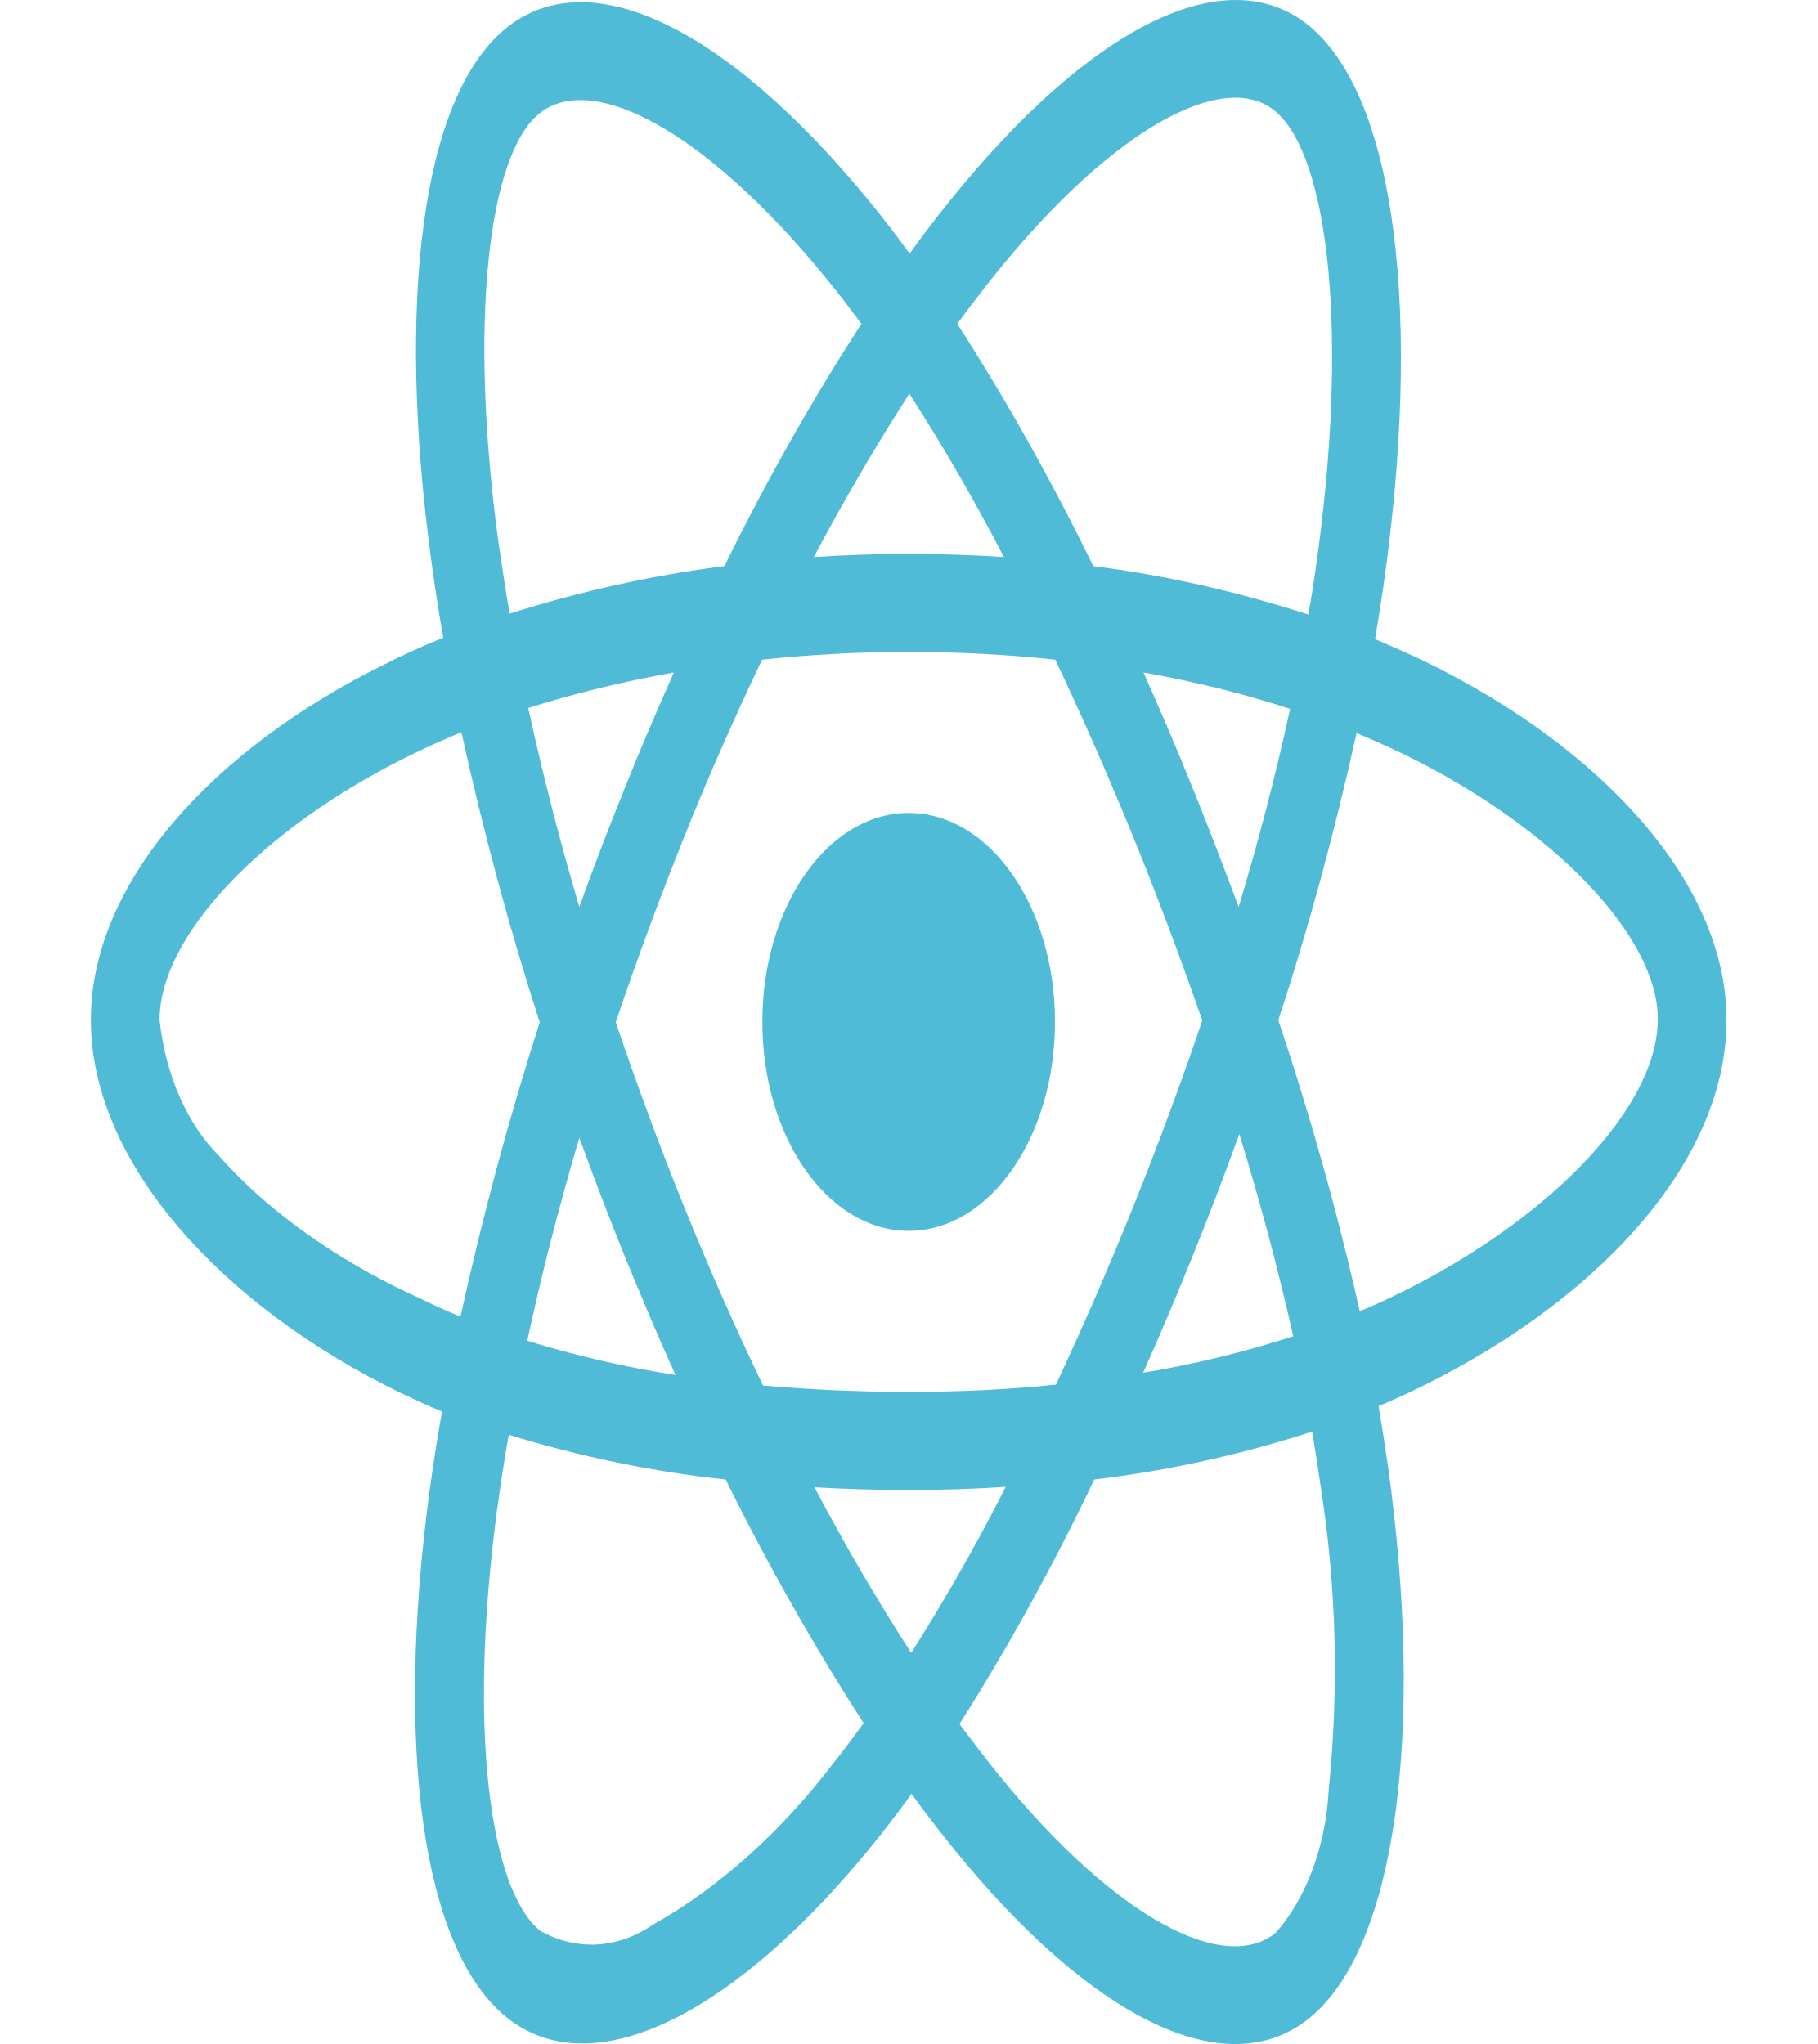
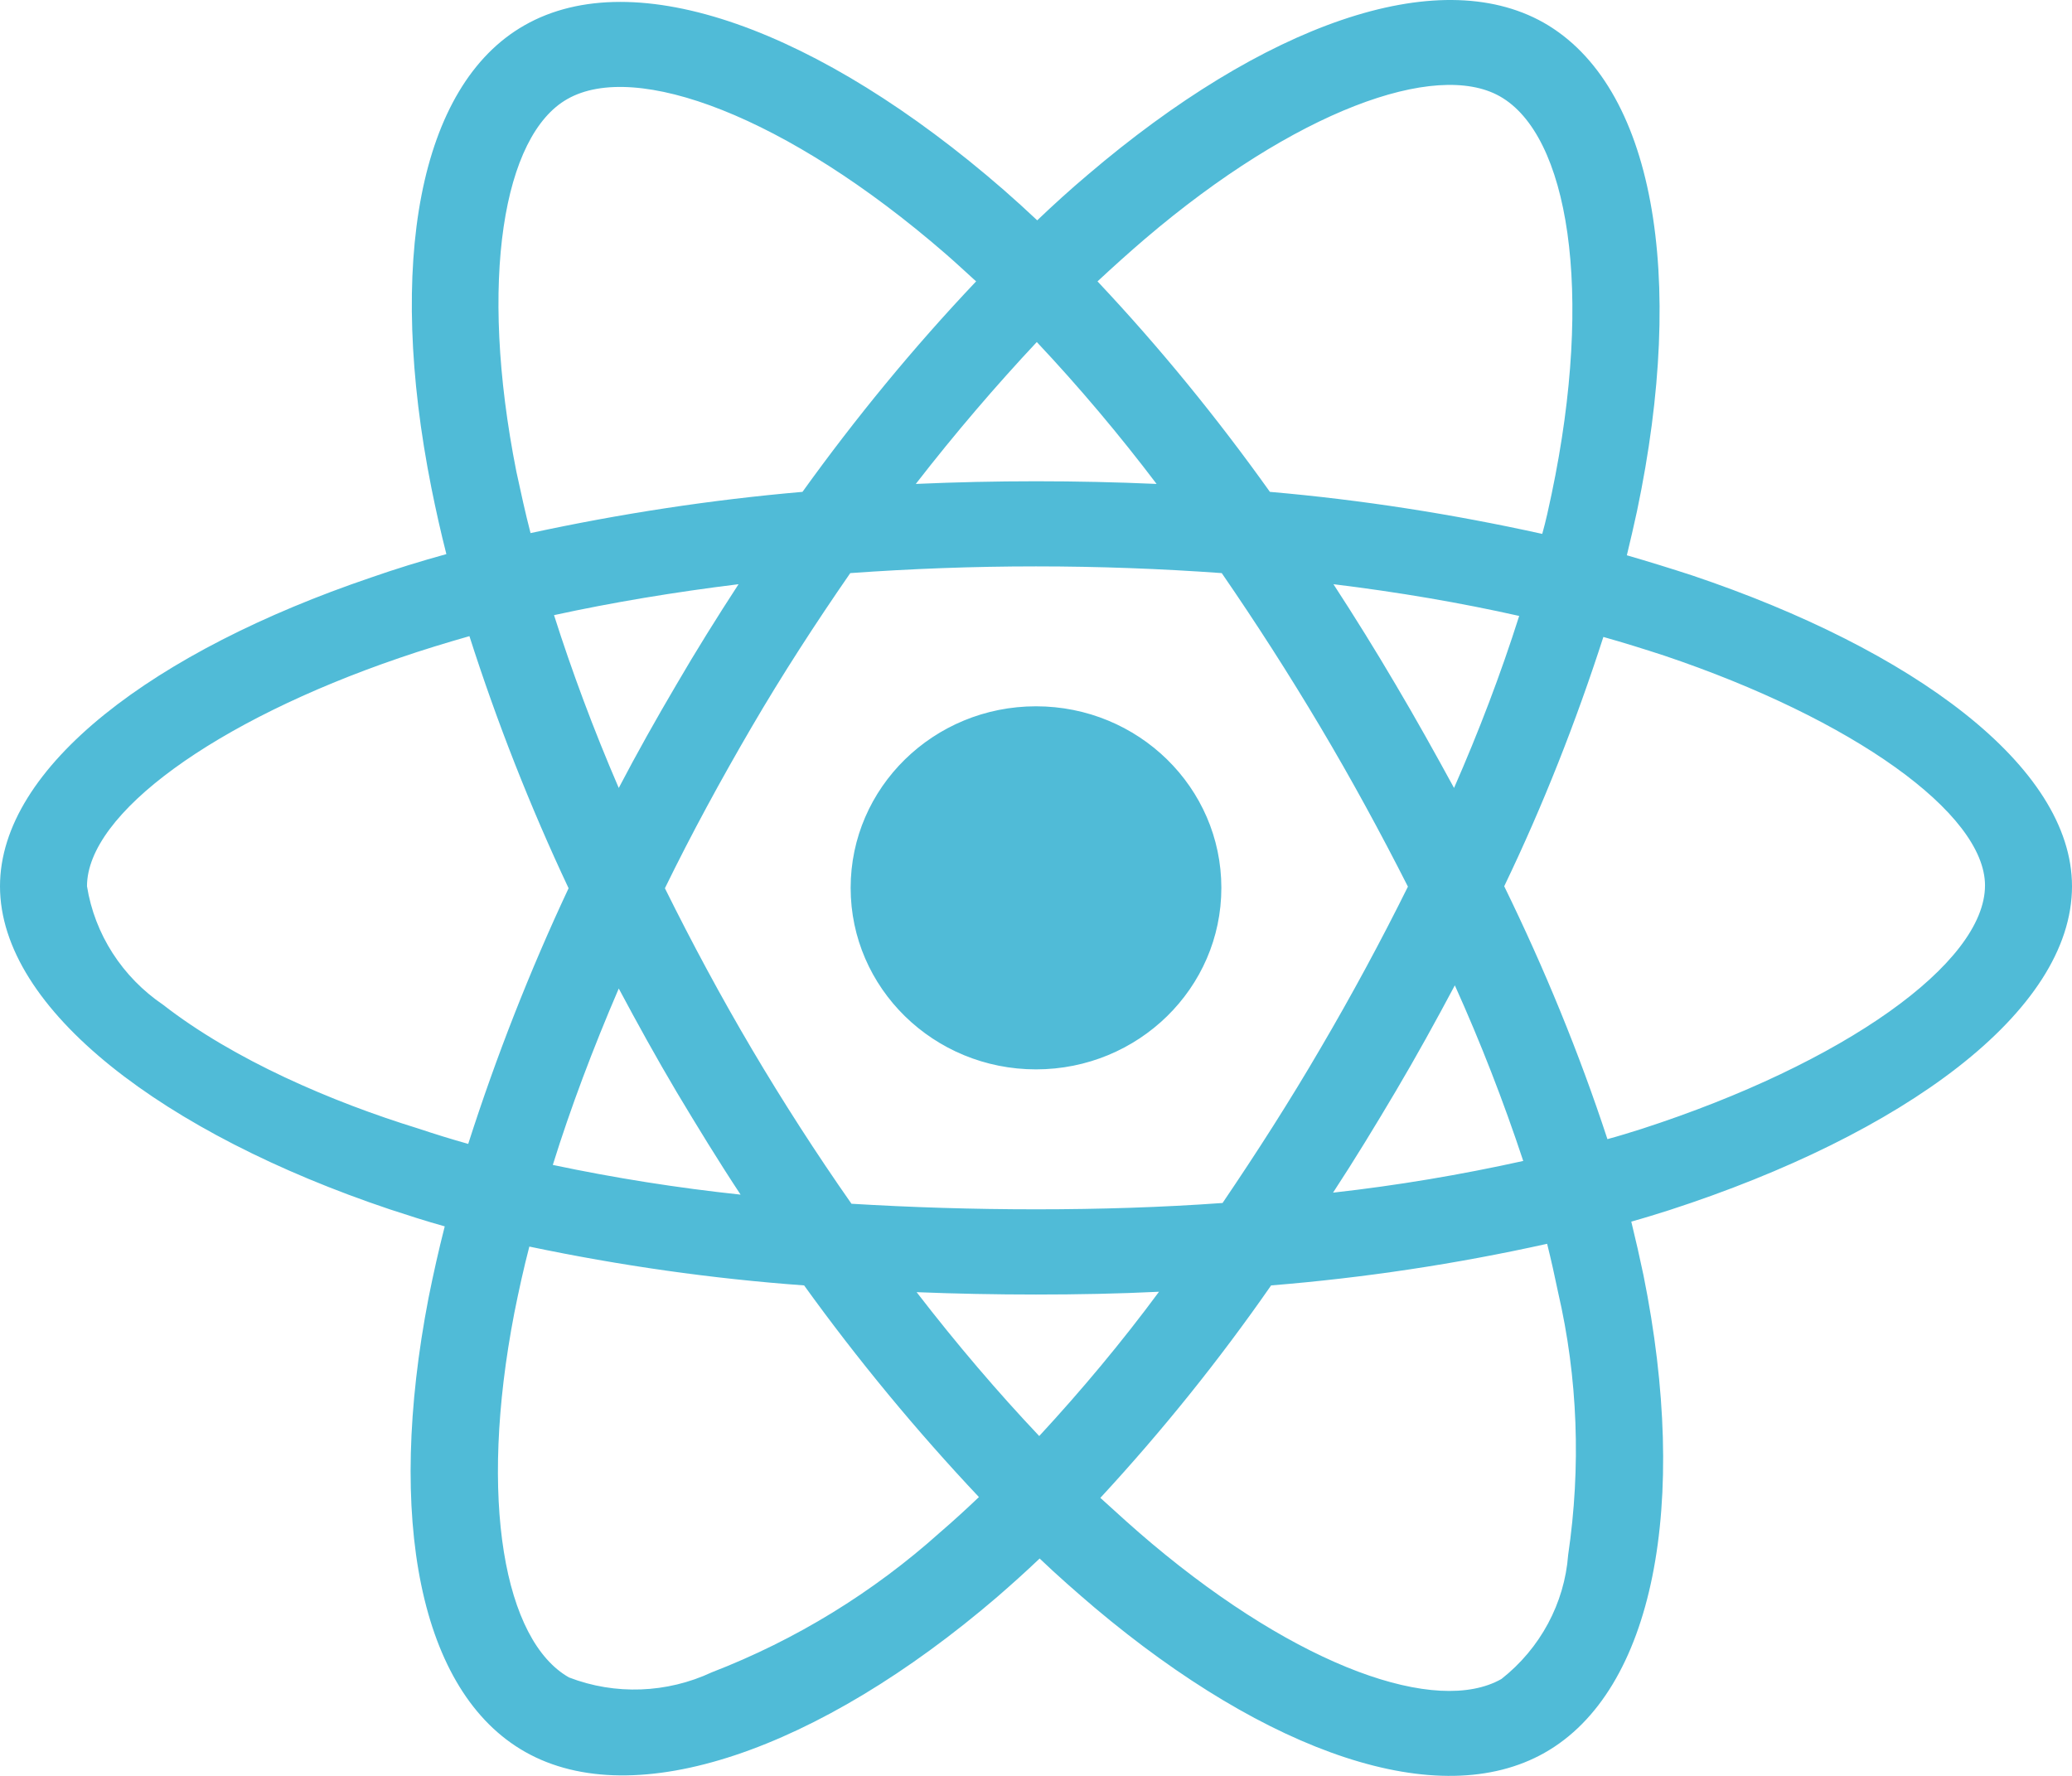
- <svg xmlns="http://www.w3.org/2000/svg" width="40" height="45" viewBox="0 0 40 50" fill="none">
-   <path d="M32.672 16.203C32.25 16.002 31.828 15.812 31.406 15.634C31.477 15.221 31.539 14.808 31.602 14.395C32.562 7.744 31.93 2.398 29.797 0.635C27.742 -1.05 24.391 0.702 21 4.92C20.664 5.333 20.336 5.768 20.023 6.204C19.812 5.913 19.594 5.623 19.375 5.344C15.82 0.836 12.258 -1.062 10.125 0.713C8.078 2.409 7.469 7.442 8.328 13.737C8.414 14.362 8.508 14.976 8.617 15.6C8.117 15.801 7.625 16.024 7.164 16.259C2.992 18.323 0 21.582 0 24.953C0 28.435 3.188 31.928 7.523 34.048C7.875 34.215 8.227 34.383 8.586 34.528C8.469 35.198 8.367 35.856 8.273 36.537C7.453 42.731 8.094 47.641 10.141 49.326C12.25 51.067 15.797 49.282 19.25 44.963C19.523 44.617 19.797 44.26 20.07 43.88C20.414 44.36 20.773 44.818 21.133 45.264C24.477 49.371 27.781 51.034 29.82 49.349C31.93 47.608 32.617 42.329 31.727 35.901C31.656 35.41 31.578 34.907 31.492 34.394C31.742 34.294 31.984 34.182 32.227 34.07C36.734 31.939 40 28.49 40 24.953C40 21.571 36.922 18.29 32.672 16.203V16.203ZM22.102 6.728C25.008 3.112 27.719 1.695 28.953 2.711C30.273 3.793 30.781 8.168 29.953 13.915C29.898 14.295 29.844 14.663 29.773 15.031C28.039 14.473 26.281 14.072 24.516 13.848C23.5 11.773 22.391 9.786 21.188 7.922C21.492 7.509 21.789 7.119 22.102 6.728V6.728ZM13.062 30.745C13.461 31.716 13.867 32.687 14.297 33.635C13.078 33.446 11.867 33.166 10.672 32.798C11.016 31.191 11.445 29.528 11.945 27.832C12.305 28.814 12.672 29.785 13.062 30.745V30.745ZM10.695 17.319C11.82 16.962 13.016 16.672 14.258 16.449C13.844 17.375 13.438 18.323 13.055 19.283C12.672 20.232 12.297 21.203 11.945 22.185C11.453 20.522 11.039 18.893 10.695 17.319ZM12.836 25.008C13.352 23.468 13.914 21.962 14.508 20.477C15.102 18.993 15.742 17.553 16.414 16.136C17.586 16.013 18.781 15.946 20 15.946C21.219 15.946 22.422 16.013 23.586 16.136C24.25 17.542 24.883 18.982 25.484 20.455C26.086 21.928 26.648 23.435 27.18 24.964C26.656 26.504 26.094 28.022 25.492 29.517C24.898 31.001 24.266 32.441 23.602 33.87C22.438 33.992 21.227 34.048 20 34.048C18.773 34.048 17.586 33.992 16.438 33.892C15.758 32.474 15.117 31.024 14.516 29.539C13.914 28.055 13.359 26.549 12.836 25.008ZM26.945 30.722C27.344 29.74 27.719 28.747 28.086 27.743C28.586 29.361 29.023 31.001 29.406 32.687C28.195 33.077 26.969 33.379 25.734 33.579C26.156 32.642 26.555 31.682 26.945 30.722ZM28.07 22.185C27.703 21.203 27.328 20.221 26.938 19.261C26.555 18.312 26.156 17.375 25.742 16.449C27 16.672 28.203 16.973 29.328 17.341C28.969 18.993 28.547 20.6 28.07 22.185V22.185ZM20.016 9.63C20.836 10.902 21.609 12.241 22.328 13.625C20.781 13.525 19.227 13.525 17.68 13.625C18.445 12.185 19.234 10.846 20.016 9.63ZM10.953 2.789C12.266 1.695 15.18 3.257 18.25 7.141C18.445 7.387 18.641 7.654 18.844 7.922C17.633 9.786 16.516 11.773 15.492 13.848C13.727 14.072 11.977 14.462 10.242 15.009C10.141 14.44 10.055 13.86 9.969 13.279C9.234 7.878 9.719 3.804 10.953 2.789V2.789ZM9.039 32.207C8.711 32.073 8.391 31.928 8.07 31.771C6.406 31.024 4.516 29.841 3.148 28.29C2.359 27.508 1.828 26.303 1.68 24.953C1.68 22.91 4.148 20.299 7.711 18.524C8.156 18.301 8.609 18.1 9.062 17.911C9.594 20.332 10.234 22.709 10.977 25.008C10.227 27.341 9.578 29.752 9.039 32.207V32.207ZM18.148 43.144C16.859 44.829 15.367 46.168 13.742 47.083C12.875 47.675 11.875 47.73 10.984 47.228C9.742 46.202 9.227 42.262 9.93 36.961C10.016 36.336 10.109 35.711 10.219 35.097C11.969 35.633 13.734 36.001 15.523 36.191C16.555 38.278 17.688 40.276 18.898 42.15C18.648 42.496 18.398 42.831 18.148 43.144ZM20.062 40.432C19.266 39.204 18.469 37.843 17.695 36.381C18.445 36.425 19.219 36.448 20 36.448C20.805 36.448 21.594 36.425 22.375 36.369C21.656 37.787 20.883 39.137 20.062 40.432V40.432ZM30.273 43.78C30.203 45.141 29.734 46.413 28.984 47.273C27.742 48.3 25.094 46.96 22.234 43.456C21.906 43.054 21.578 42.619 21.242 42.173C22.438 40.287 23.539 38.289 24.539 36.191C26.328 35.979 28.109 35.588 29.867 35.019C29.945 35.477 30.016 35.934 30.078 36.381C30.461 38.791 30.523 41.302 30.273 43.78V43.78ZM31.695 31.783C31.477 31.883 31.258 31.983 31.031 32.073C30.484 29.64 29.812 27.263 29.039 24.953C29.789 22.676 30.422 20.332 30.953 17.933C31.359 18.1 31.75 18.279 32.125 18.457C35.766 20.243 38.32 22.899 38.32 24.93C38.32 27.118 35.594 29.941 31.695 31.783ZM20 30.109C21.977 30.109 23.578 27.821 23.578 24.997C23.578 22.174 21.977 19.886 20 19.886C18.023 19.886 16.422 22.174 16.422 24.997C16.422 27.821 18.023 30.109 20 30.109Z" fill="#50BBD7" />
+ <svg xmlns="http://www.w3.org/2000/svg" width="70" height="60" viewBox="0 0 70 60" fill="none">
+   <path d="M57.176 19.444C56.438 19.203 55.699 18.975 54.961 18.761C55.084 18.265 55.193 17.77 55.303 17.274C56.984 9.292 55.877 2.878 52.145 0.762C48.549 -1.261 42.684 0.842 36.75 5.904C36.162 6.4 35.588 6.922 35.041 7.444C34.672 7.096 34.289 6.748 33.906 6.413C27.686 1.003 21.451 -1.274 17.719 0.855C14.137 2.891 13.07 8.931 14.574 16.484C14.725 17.234 14.889 17.971 15.08 18.721C14.205 18.962 13.344 19.229 12.537 19.511C5.236 21.988 0 25.899 0 29.943C0 34.121 5.578 38.313 13.166 40.858C13.781 41.059 14.396 41.26 15.025 41.434C14.82 42.237 14.643 43.027 14.479 43.844C13.043 51.277 14.164 57.169 17.746 59.192C21.438 61.281 27.645 59.138 33.688 53.955C34.166 53.54 34.645 53.112 35.123 52.656C35.725 53.232 36.353 53.781 36.982 54.317C42.834 59.245 48.617 61.241 52.185 59.218C55.877 57.129 57.08 50.795 55.522 43.081C55.398 42.492 55.262 41.889 55.111 41.273C55.549 41.152 55.973 41.019 56.397 40.885C64.285 38.327 70 34.188 70 29.943C70 25.885 64.613 21.948 57.176 19.444V19.444ZM38.678 8.074C43.764 3.735 48.508 2.034 50.668 3.253C52.978 4.552 53.867 9.801 52.418 16.698C52.322 17.154 52.227 17.596 52.103 18.038C49.068 17.368 45.992 16.886 42.902 16.618C41.125 14.127 39.184 11.743 37.078 9.507C37.611 9.011 38.131 8.543 38.678 8.074V8.074ZM22.859 36.894C23.557 38.059 24.268 39.224 25.02 40.362C22.887 40.135 20.768 39.8 18.676 39.358C19.277 37.429 20.029 35.434 20.904 33.398C21.533 34.577 22.176 35.742 22.859 36.894V36.894ZM18.717 20.783C20.686 20.354 22.777 20.006 24.951 19.738C24.227 20.85 23.516 21.988 22.846 23.14C22.176 24.278 21.52 25.443 20.904 26.622C20.043 24.627 19.318 22.671 18.717 20.783ZM22.463 30.01C23.365 28.162 24.35 26.354 25.389 24.573C26.428 22.792 27.549 21.064 28.725 19.363C30.775 19.216 32.867 19.136 35 19.136C37.133 19.136 39.238 19.216 41.275 19.363C42.438 21.051 43.545 22.778 44.598 24.546C45.65 26.314 46.635 28.122 47.565 29.956C46.648 31.805 45.664 33.626 44.611 35.42C43.572 37.202 42.465 38.929 41.303 40.644C39.266 40.791 37.147 40.858 35 40.858C32.853 40.858 30.775 40.791 28.766 40.67C27.576 38.969 26.455 37.228 25.402 35.447C24.35 33.666 23.379 31.858 22.463 30.01ZM47.154 36.867C47.852 35.688 48.508 34.496 49.15 33.291C50.025 35.233 50.791 37.202 51.461 39.224C49.342 39.693 47.195 40.054 45.035 40.295C45.773 39.17 46.471 38.019 47.154 36.867ZM49.123 26.622C48.48 25.443 47.824 24.265 47.141 23.113C46.471 21.975 45.773 20.85 45.049 19.738C47.25 20.006 49.355 20.368 51.324 20.81C50.695 22.792 49.957 24.72 49.123 26.622V26.622ZM35.027 11.556C36.463 13.082 37.816 14.69 39.074 16.35C36.367 16.23 33.647 16.23 30.939 16.35C32.279 14.623 33.66 13.015 35.027 11.556ZM19.168 3.346C21.465 2.034 26.564 3.909 31.938 8.569C32.279 8.864 32.621 9.185 32.977 9.507C30.857 11.743 28.902 14.127 27.111 16.618C24.021 16.886 20.959 17.355 17.924 18.011C17.746 17.328 17.596 16.631 17.445 15.935C16.16 9.453 17.008 4.565 19.168 3.346V3.346ZM15.818 38.648C15.244 38.487 14.684 38.313 14.123 38.126C11.211 37.228 7.902 35.809 5.51 33.947C4.129 33.01 3.199 31.564 2.939 29.943C2.939 27.492 7.26 24.359 13.494 22.229C14.273 21.961 15.066 21.72 15.859 21.493C16.789 24.399 17.91 27.251 19.209 30.01C17.896 32.809 16.762 35.702 15.818 38.648V38.648ZM31.76 51.772C29.504 53.795 26.893 55.402 24.049 56.5C22.531 57.21 20.781 57.276 19.223 56.674C17.049 55.442 16.146 50.714 17.377 44.353C17.527 43.603 17.691 42.853 17.883 42.117C20.945 42.759 24.035 43.201 27.166 43.429C28.971 45.933 30.953 48.331 33.072 50.58C32.635 50.996 32.197 51.397 31.76 51.772ZM35.109 48.518C33.715 47.045 32.32 45.411 30.967 43.657C32.279 43.71 33.633 43.737 35 43.737C36.408 43.737 37.789 43.71 39.156 43.643C37.898 45.344 36.545 46.965 35.109 48.518V48.518ZM52.978 52.536C52.855 54.169 52.035 55.696 50.723 56.727C48.549 57.959 43.914 56.352 38.91 52.147C38.336 51.665 37.762 51.143 37.174 50.607C39.266 48.344 41.193 45.947 42.943 43.429C46.074 43.175 49.191 42.706 52.268 42.023C52.404 42.572 52.527 43.121 52.637 43.657C53.307 46.549 53.416 49.563 52.978 52.536V52.536ZM55.467 38.139C55.084 38.26 54.701 38.38 54.305 38.487C53.348 35.568 52.172 32.715 50.818 29.943C52.131 27.211 53.238 24.399 54.168 21.52C54.879 21.72 55.562 21.935 56.219 22.149C62.59 24.292 67.061 27.479 67.061 29.916C67.061 32.541 62.289 35.929 55.467 38.139ZM35 36.13C38.459 36.13 41.262 33.385 41.262 29.997C41.262 26.608 38.459 23.863 35 23.863C31.541 23.863 28.738 26.608 28.738 29.997C28.738 33.385 31.541 36.13 35 36.13Z" fill="#50BBD7" />
</svg>
